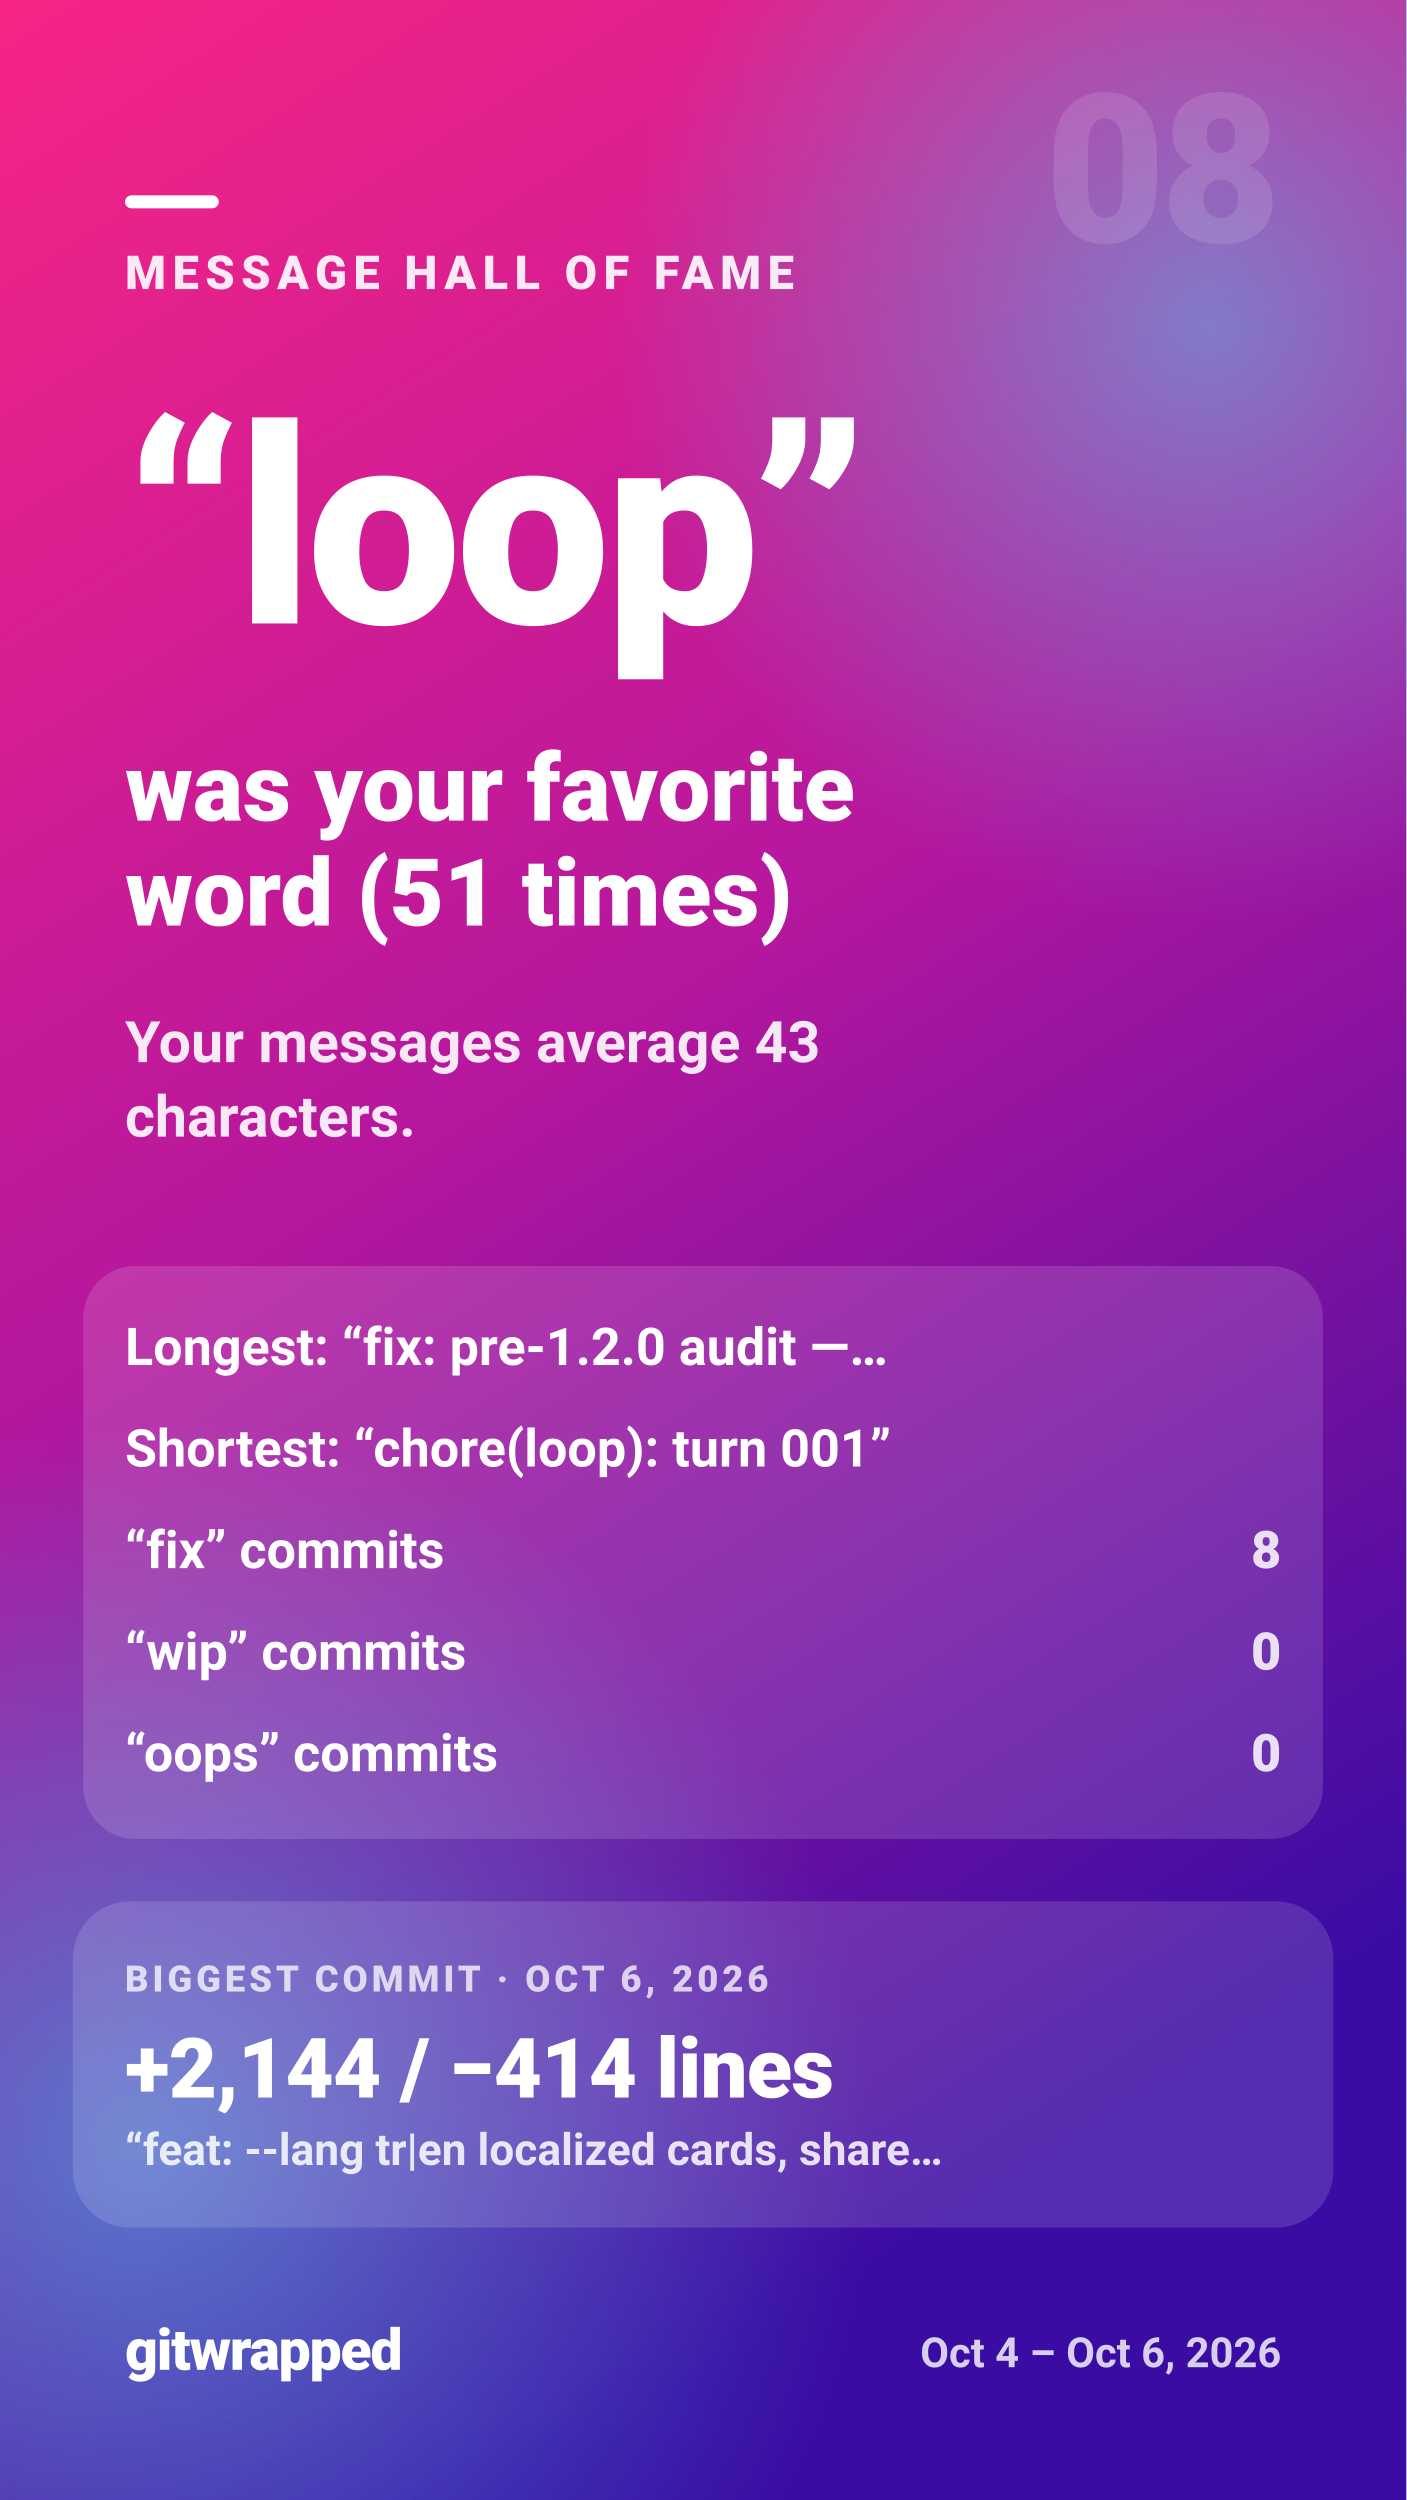
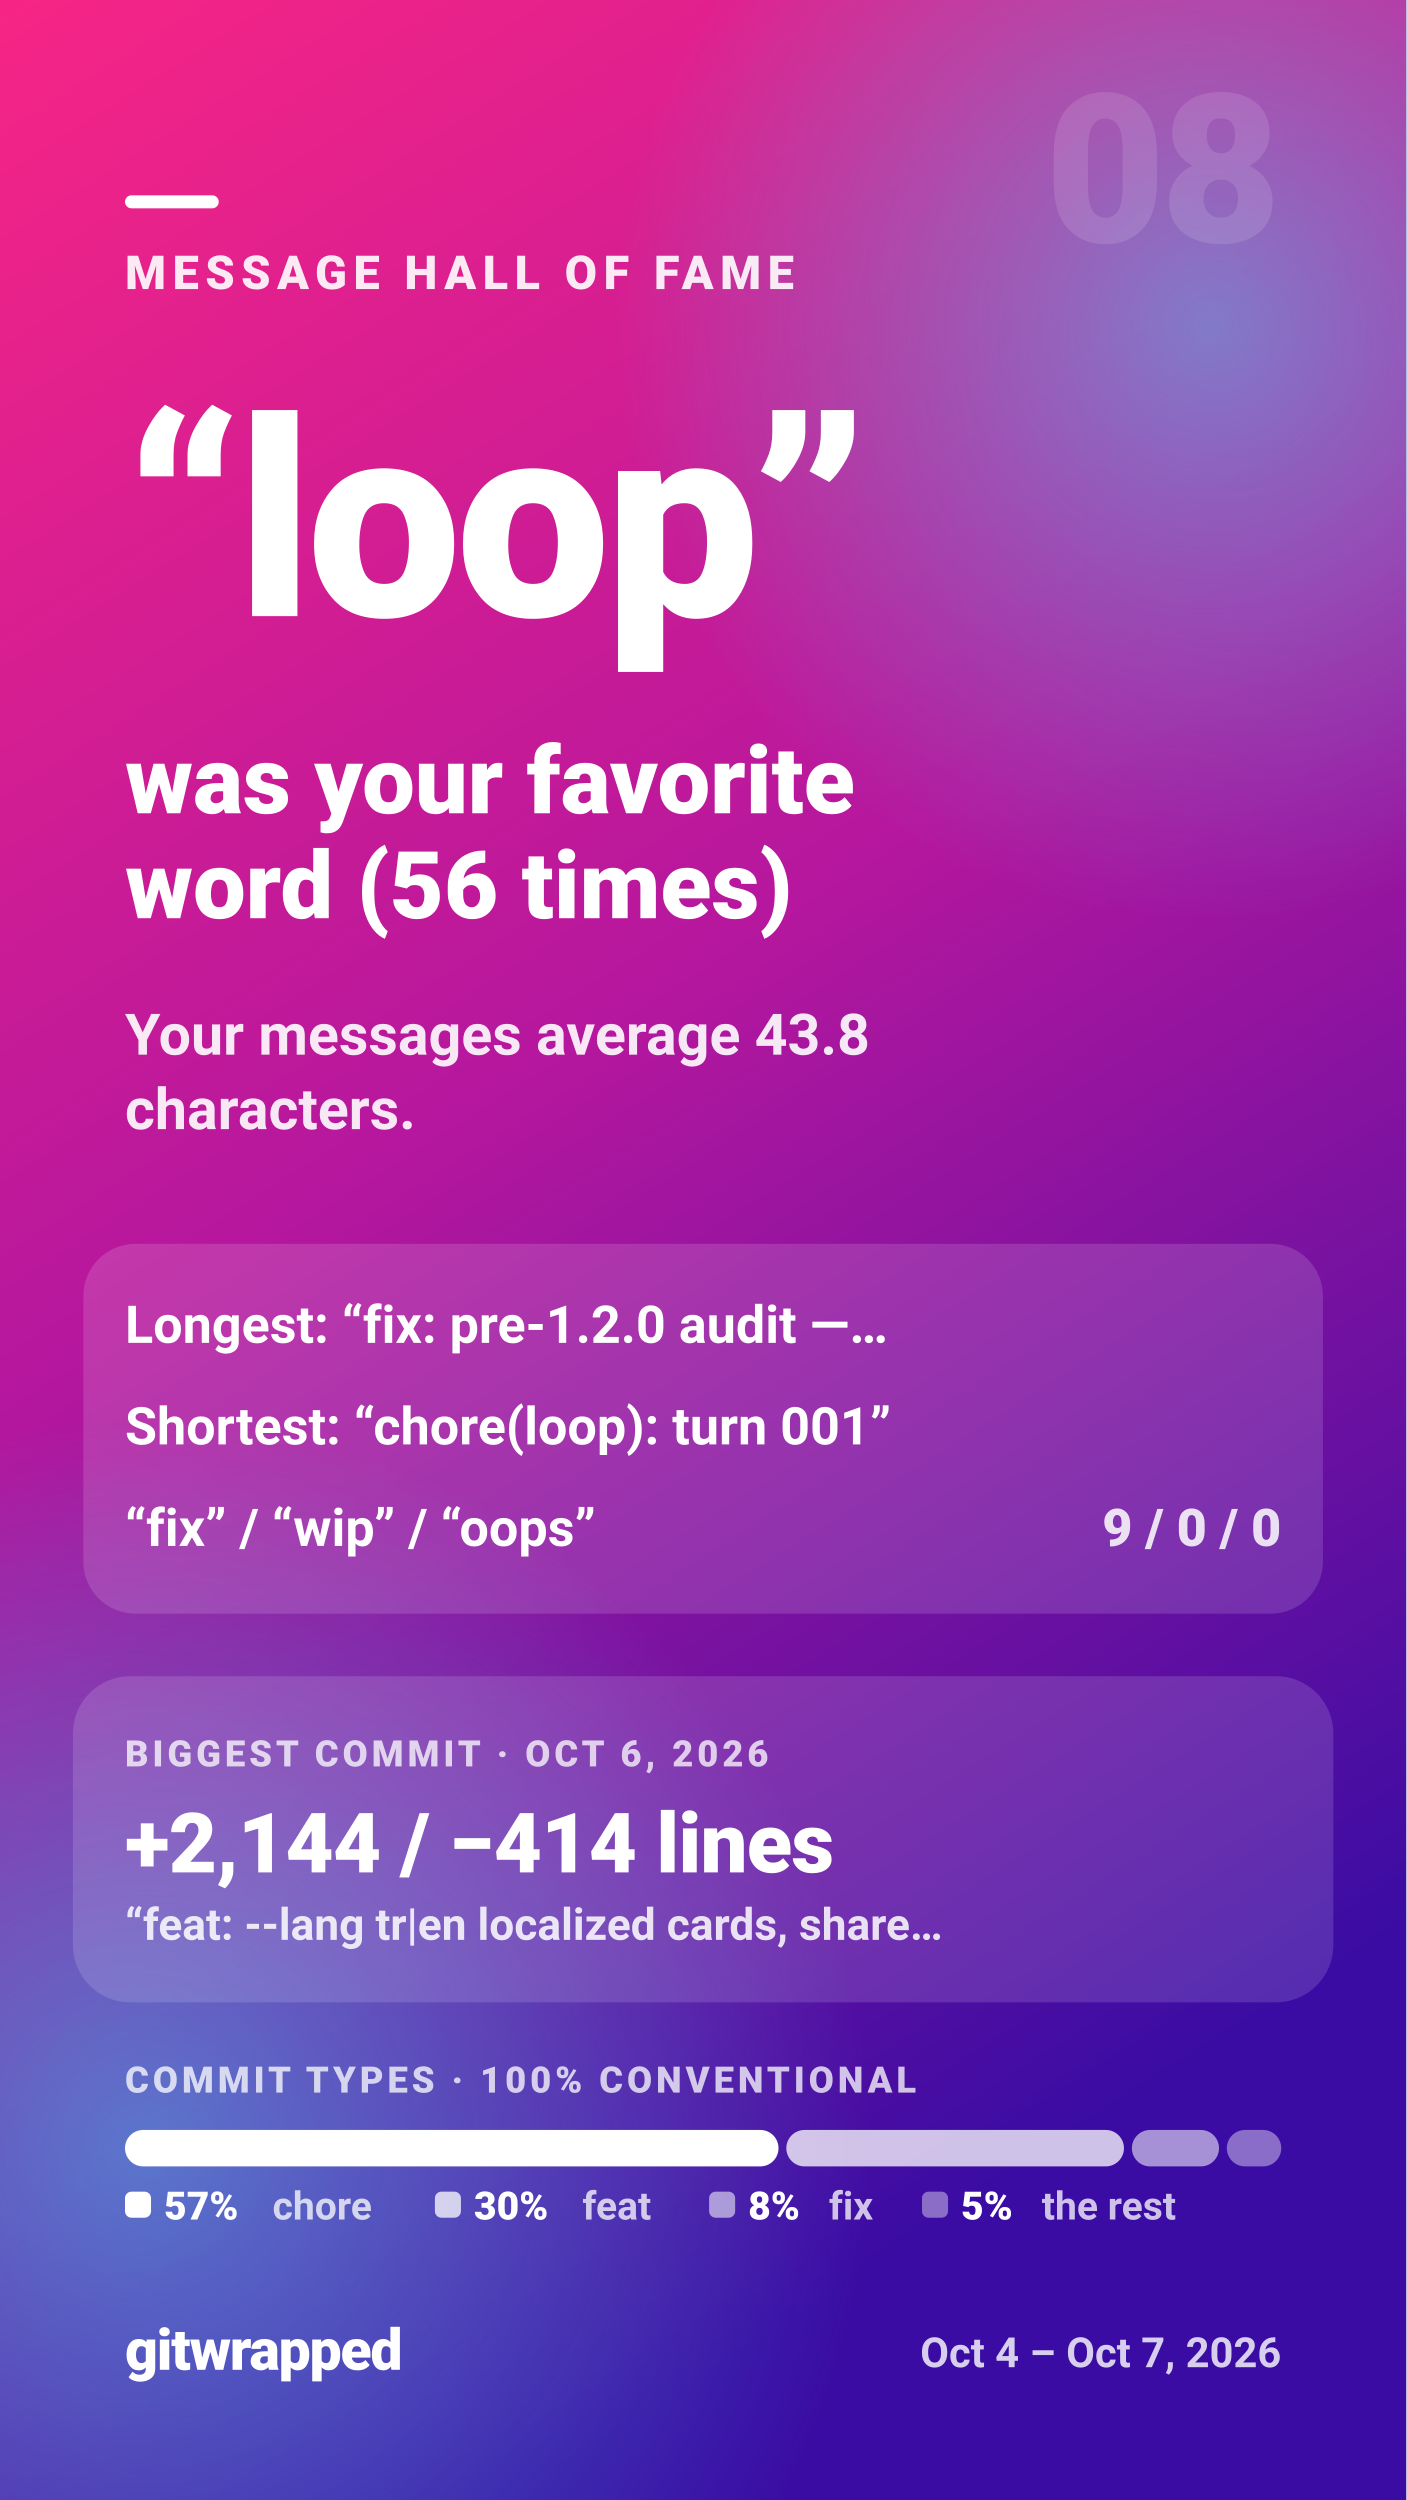
- <svg xmlns="http://www.w3.org/2000/svg" width="1080" height="1920" viewBox="0 0 1080 1920" role="img" aria-label="MESSAGE HALL OF FAME — “loop” — was your favorite word (51 times)">
+ <svg xmlns="http://www.w3.org/2000/svg" width="1080" height="1920" viewBox="0 0 1080 1920" role="img" aria-label="MESSAGE HALL OF FAME — “loop” — was your favorite word (56 times)">
  <defs>
    <linearGradient id="gw-messages-bg" x1="0" y1="0" x2="0.35" y2="1">
      <stop offset="0.00" stop-color="#f72585" />
      <stop offset="0.50" stop-color="#b5179e" />
      <stop offset="1.00" stop-color="#3a0ca3" />
    </linearGradient>
    <radialGradient id="gw-messages-glow">
      <stop offset="0" stop-color="#4cc9f0" stop-opacity="0.55" />
      <stop offset="1" stop-color="#4cc9f0" stop-opacity="0" />
    </radialGradient>
  </defs>
  <rect width="1080" height="1920" fill="url(#gw-messages-bg)" />
  <circle cx="930" cy="250" r="460" fill="url(#gw-messages-glow)" />
  <circle cx="110" cy="1650" r="560" fill="url(#gw-messages-glow)" />
  <g fill="#ffffff" font-family="system-ui, -apple-system, 'Segoe UI', Roboto, Helvetica, Arial, sans-serif">
    <text x="984" y="186" font-size="160" font-weight="900" fill-opacity="0.12" text-anchor="end" letter-spacing="-4">08</text>
    <rect x="96" y="150" width="72" height="10" rx="5" fill="#ffffff" />
    <text x="96" y="222" font-size="36" font-weight="800" fill-opacity="0.9" letter-spacing="5">MESSAGE HALL OF FAME</text>
-     <text x="96" y="478.8" font-size="211" font-weight="900" letter-spacing="-4.2">“loop”</text>
-     <text x="96" y="630.2" font-size="72" font-weight="800">was your favorite</text>
-     <text x="96" y="710.8" font-size="72" font-weight="800">word (51 times)</text>
-     <text x="96" y="815.7" font-size="44" font-weight="600" fill-opacity="0.9">Your messages average 43</text>
-     <text x="96" y="872.9" font-size="44" font-weight="600" fill-opacity="0.9">characters.</text>
-     <rect x="64" y="972.3" width="952" height="440" rx="40" fill="#ffffff" fill-opacity="0.14" />
-     <text x="96" y="1048.3" font-size="40" font-weight="700">Longest: “fix: pre-1.2.0 audit —…</text>
-     <text x="96" y="1126.3" font-size="40" font-weight="700">Shortest: “chore(loop): turn 001”</text>
-     <text x="96" y="1204.3" font-size="40" font-weight="700">“fix” commits</text>
-     <text x="984" y="1204.3" font-size="40" font-weight="800" fill-opacity="0.85" text-anchor="end">8</text>
-     <text x="96" y="1282.3" font-size="40" font-weight="700">“wip” commits</text>
-     <text x="984" y="1282.3" font-size="40" font-weight="800" fill-opacity="0.85" text-anchor="end">0</text>
-     <text x="96" y="1360.3" font-size="40" font-weight="700">“oops” commits</text>
-     <text x="984" y="1360.3" font-size="40" font-weight="800" fill-opacity="0.85" text-anchor="end">0</text>
-     <rect x="56" y="1460.3" width="968" height="250.5" rx="44" fill="#ffffff" fill-opacity="0.14" />
-     <text x="96" y="1529.5" font-size="28" font-weight="800" fill-opacity="0.75" letter-spacing="3">BIGGEST COMMIT · OCT 6, 2026</text>
-     <text x="96" y="1610.9" font-size="64" font-weight="900" letter-spacing="-0.6">+2,144 / −414 lines</text>
-     <text x="96" y="1662.7" font-size="34" font-weight="700" fill-opacity="0.85">“feat: --lang tr|en localized cards, share…</text>
+     <text x="96" y="473.2" font-size="211" font-weight="900" letter-spacing="-4.2">“loop”</text>
+     <text x="96" y="624.6" font-size="72" font-weight="800">was your favorite</text>
+     <text x="96" y="705.2" font-size="72" font-weight="800">word (56 times)</text>
+     <text x="96" y="810" font-size="44" font-weight="600" fill-opacity="0.9">Your messages average 43.8</text>
+     <text x="96" y="867.2" font-size="44" font-weight="600" fill-opacity="0.9">characters.</text>
+     <rect x="64" y="955.3" width="952" height="284" rx="40" fill="#ffffff" fill-opacity="0.14" />
+     <text x="96" y="1031.3" font-size="40" font-weight="700">Longest: “fix: pre-1.2.0 audit —…</text>
+     <text x="96" y="1109.3" font-size="40" font-weight="700">Shortest: “chore(loop): turn 001”</text>
+     <text x="96" y="1187.3" font-size="40" font-weight="700">“fix” / “wip” / “oops”</text>
+     <text x="984" y="1187.3" font-size="40" font-weight="800" fill-opacity="0.85" text-anchor="end">9 / 0 / 0</text>
+     <rect x="56" y="1287.3" width="968" height="250.5" rx="44" fill="#ffffff" fill-opacity="0.14" />
+     <text x="96" y="1356.6" font-size="28" font-weight="800" fill-opacity="0.75" letter-spacing="3">BIGGEST COMMIT · OCT 6, 2026</text>
+     <text x="96" y="1438" font-size="64" font-weight="900" letter-spacing="-0.6">+2,144 / −414 lines</text>
+     <text x="96" y="1489.8" font-size="34" font-weight="700" fill-opacity="0.85">“feat: --lang tr|en localized cards, share…</text>
+     <text x="96" y="1607.1" font-size="28" font-weight="800" fill-opacity="0.75" letter-spacing="3">COMMIT TYPES · 100% CONVENTIONAL</text>
+     <rect x="96" y="1635.8" width="501.9" height="28" rx="14" />
+     <rect x="603.9" y="1635.8" width="259.3" height="28" rx="14" fill-opacity="0.75" />
+     <rect x="869.3" y="1635.8" width="66.9" height="28" rx="14" fill-opacity="0.55" />
+     <rect x="942.2" y="1635.8" width="41.8" height="28" rx="14" fill-opacity="0.4" />
+     <g>
+       <rect x="96" y="1683.2" width="20" height="20" rx="5" />
+       <text x="126" y="1704.6" font-size="30" font-weight="900">57%</text>
+       <text x="209.3" y="1704.6" font-size="30" font-weight="700" fill-opacity="0.75">chore</text>
+     </g>
+     <g>
+       <rect x="334" y="1683.2" width="20" height="20" rx="5" fill-opacity="0.75" />
+       <text x="364" y="1704.6" font-size="30" font-weight="900">30%</text>
+       <text x="447.3" y="1704.6" font-size="30" font-weight="700" fill-opacity="0.75">feat</text>
+     </g>
+     <g>
+       <rect x="544.6" y="1683.2" width="20" height="20" rx="5" fill-opacity="0.55" />
+       <text x="574.6" y="1704.6" font-size="30" font-weight="900">8%</text>
+       <text x="636.6" y="1704.6" font-size="30" font-weight="700" fill-opacity="0.75">fix</text>
+     </g>
+     <g>
+       <rect x="708.1" y="1683.2" width="20" height="20" rx="5" fill-opacity="0.4" />
+       <text x="738.1" y="1704.6" font-size="30" font-weight="900">5%</text>
+       <text x="800.1" y="1704.6" font-size="30" font-weight="700" fill-opacity="0.75">the rest</text>
+     </g>
    <text x="96" y="1820" font-size="44" font-weight="900" letter-spacing="-1">gitwrapped</text>
-     <text x="984" y="1818" font-size="32" font-weight="600" fill-opacity="0.8" text-anchor="end">Oct 4 – Oct 6, 2026</text>
+     <text x="984" y="1818" font-size="32" font-weight="600" fill-opacity="0.8" text-anchor="end">Oct 4 – Oct 7, 2026</text>
  </g>
</svg>
